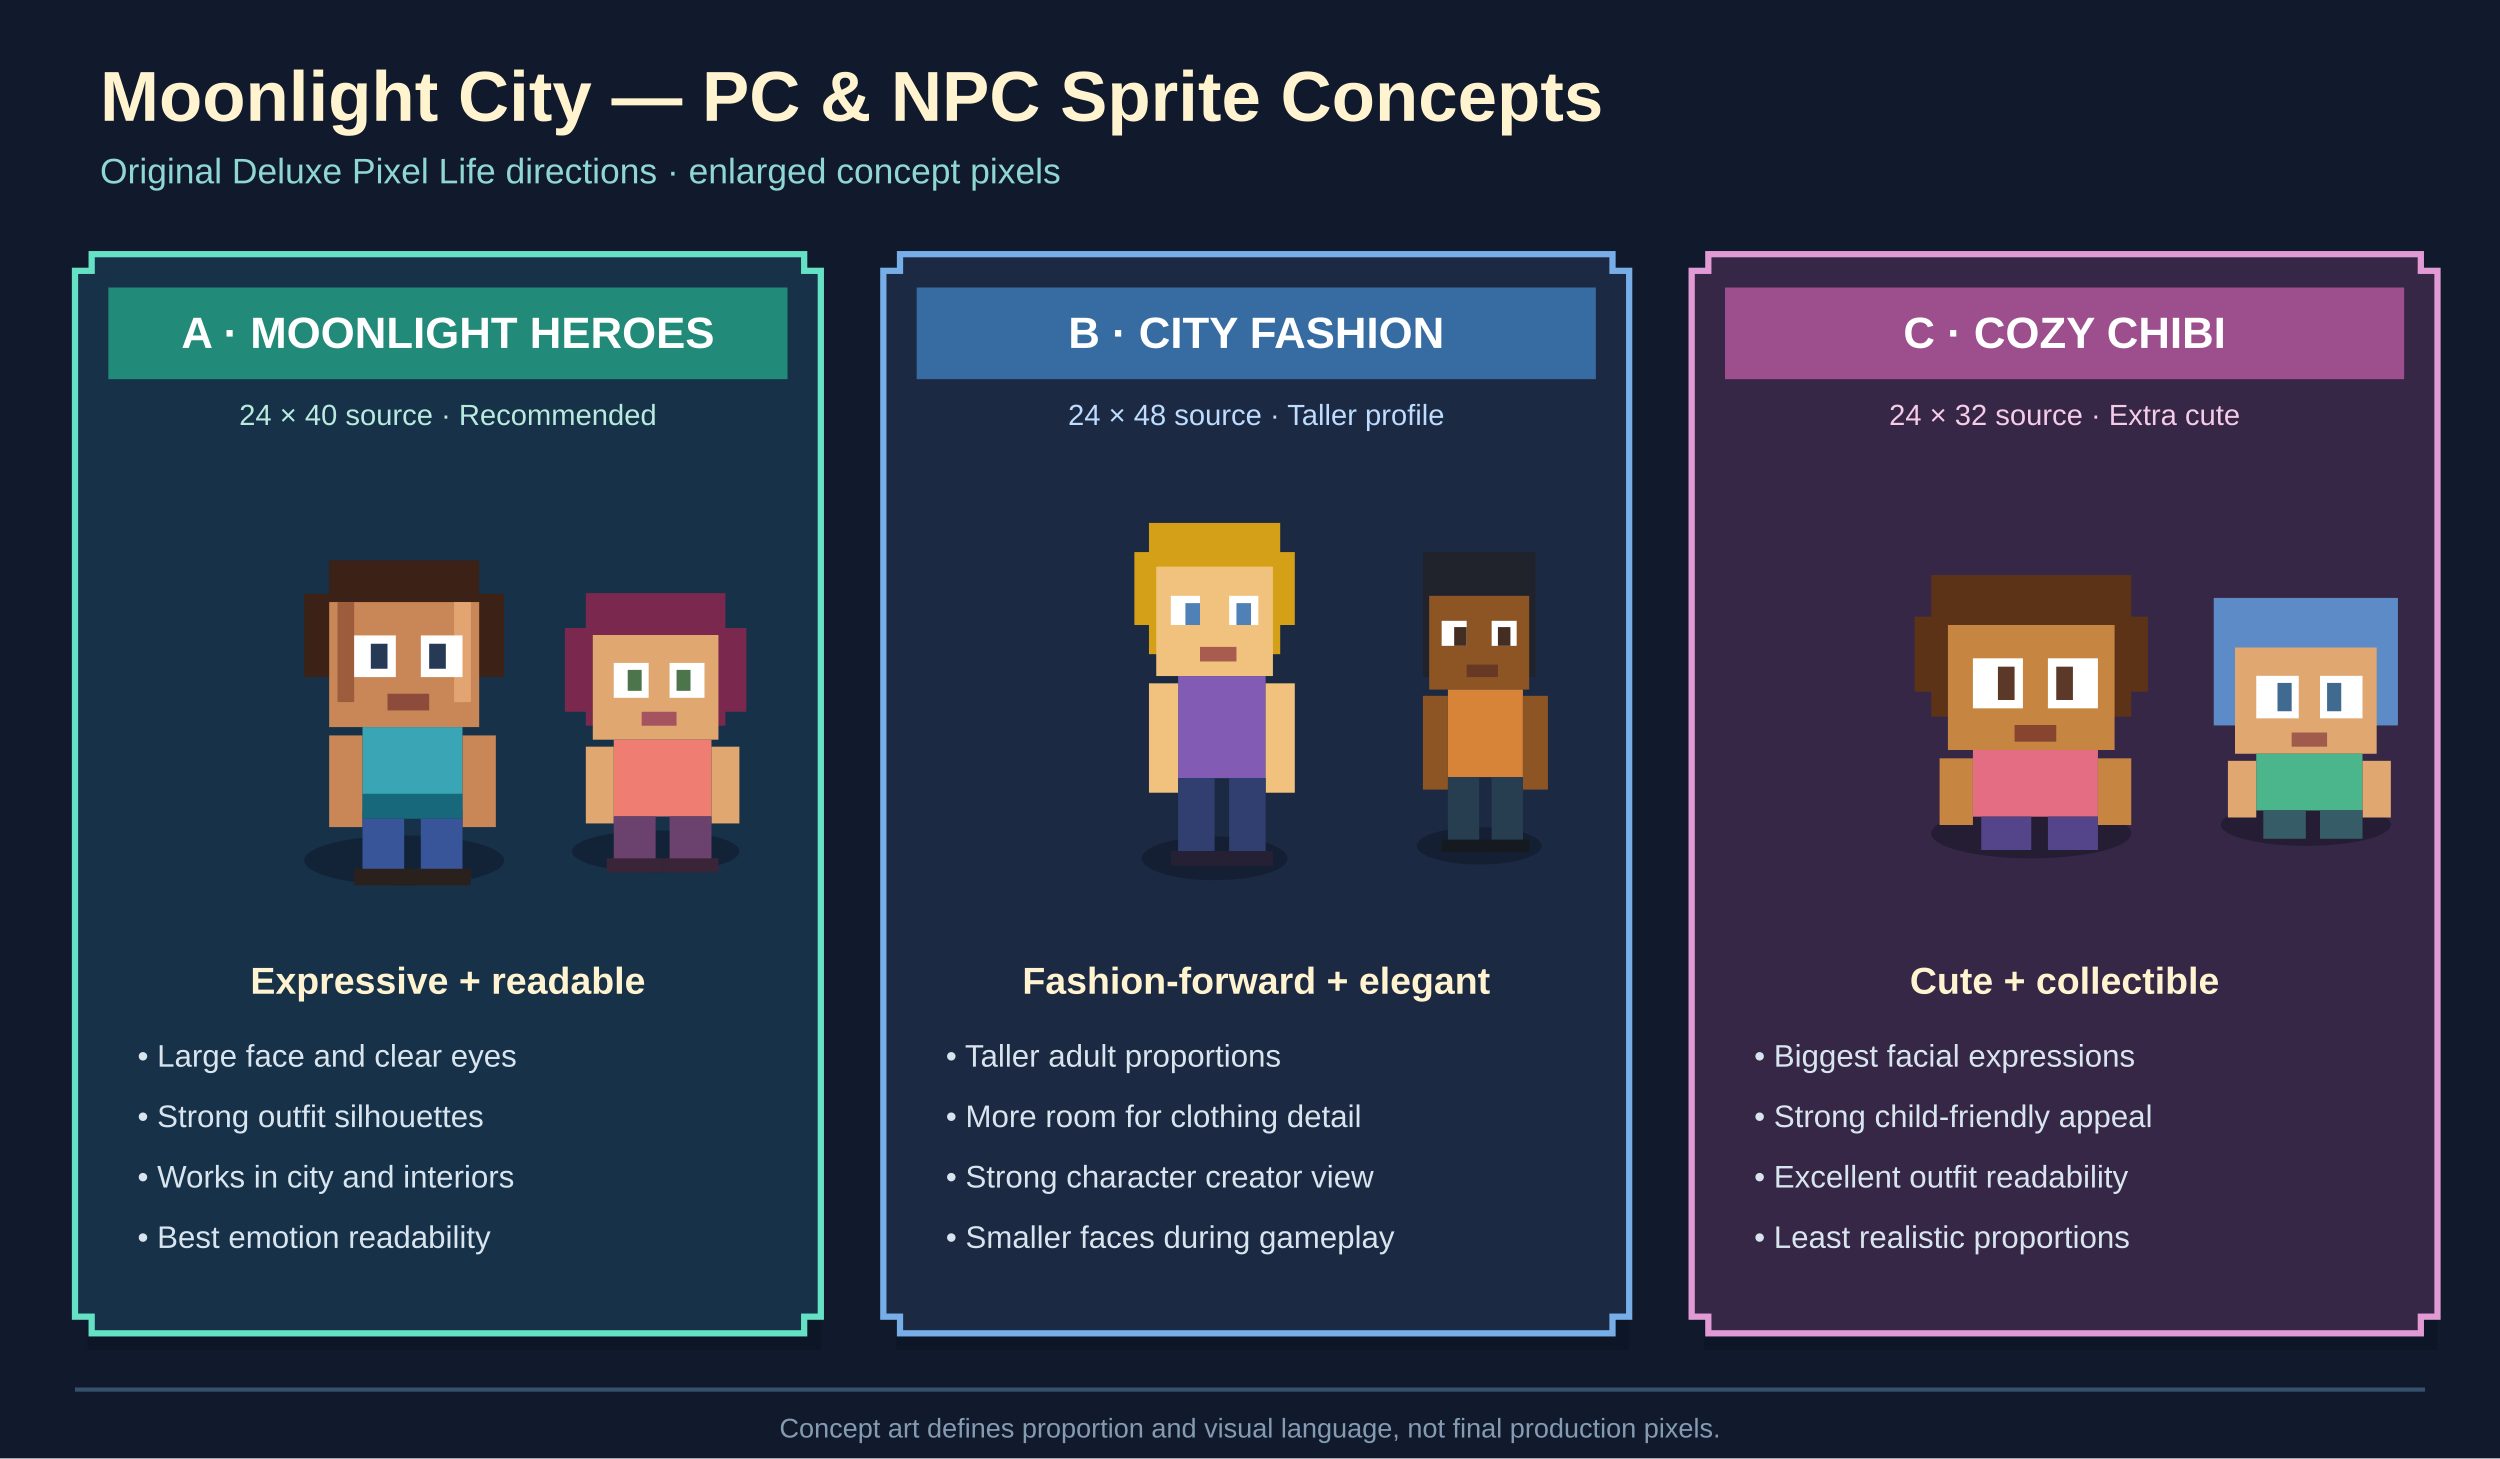
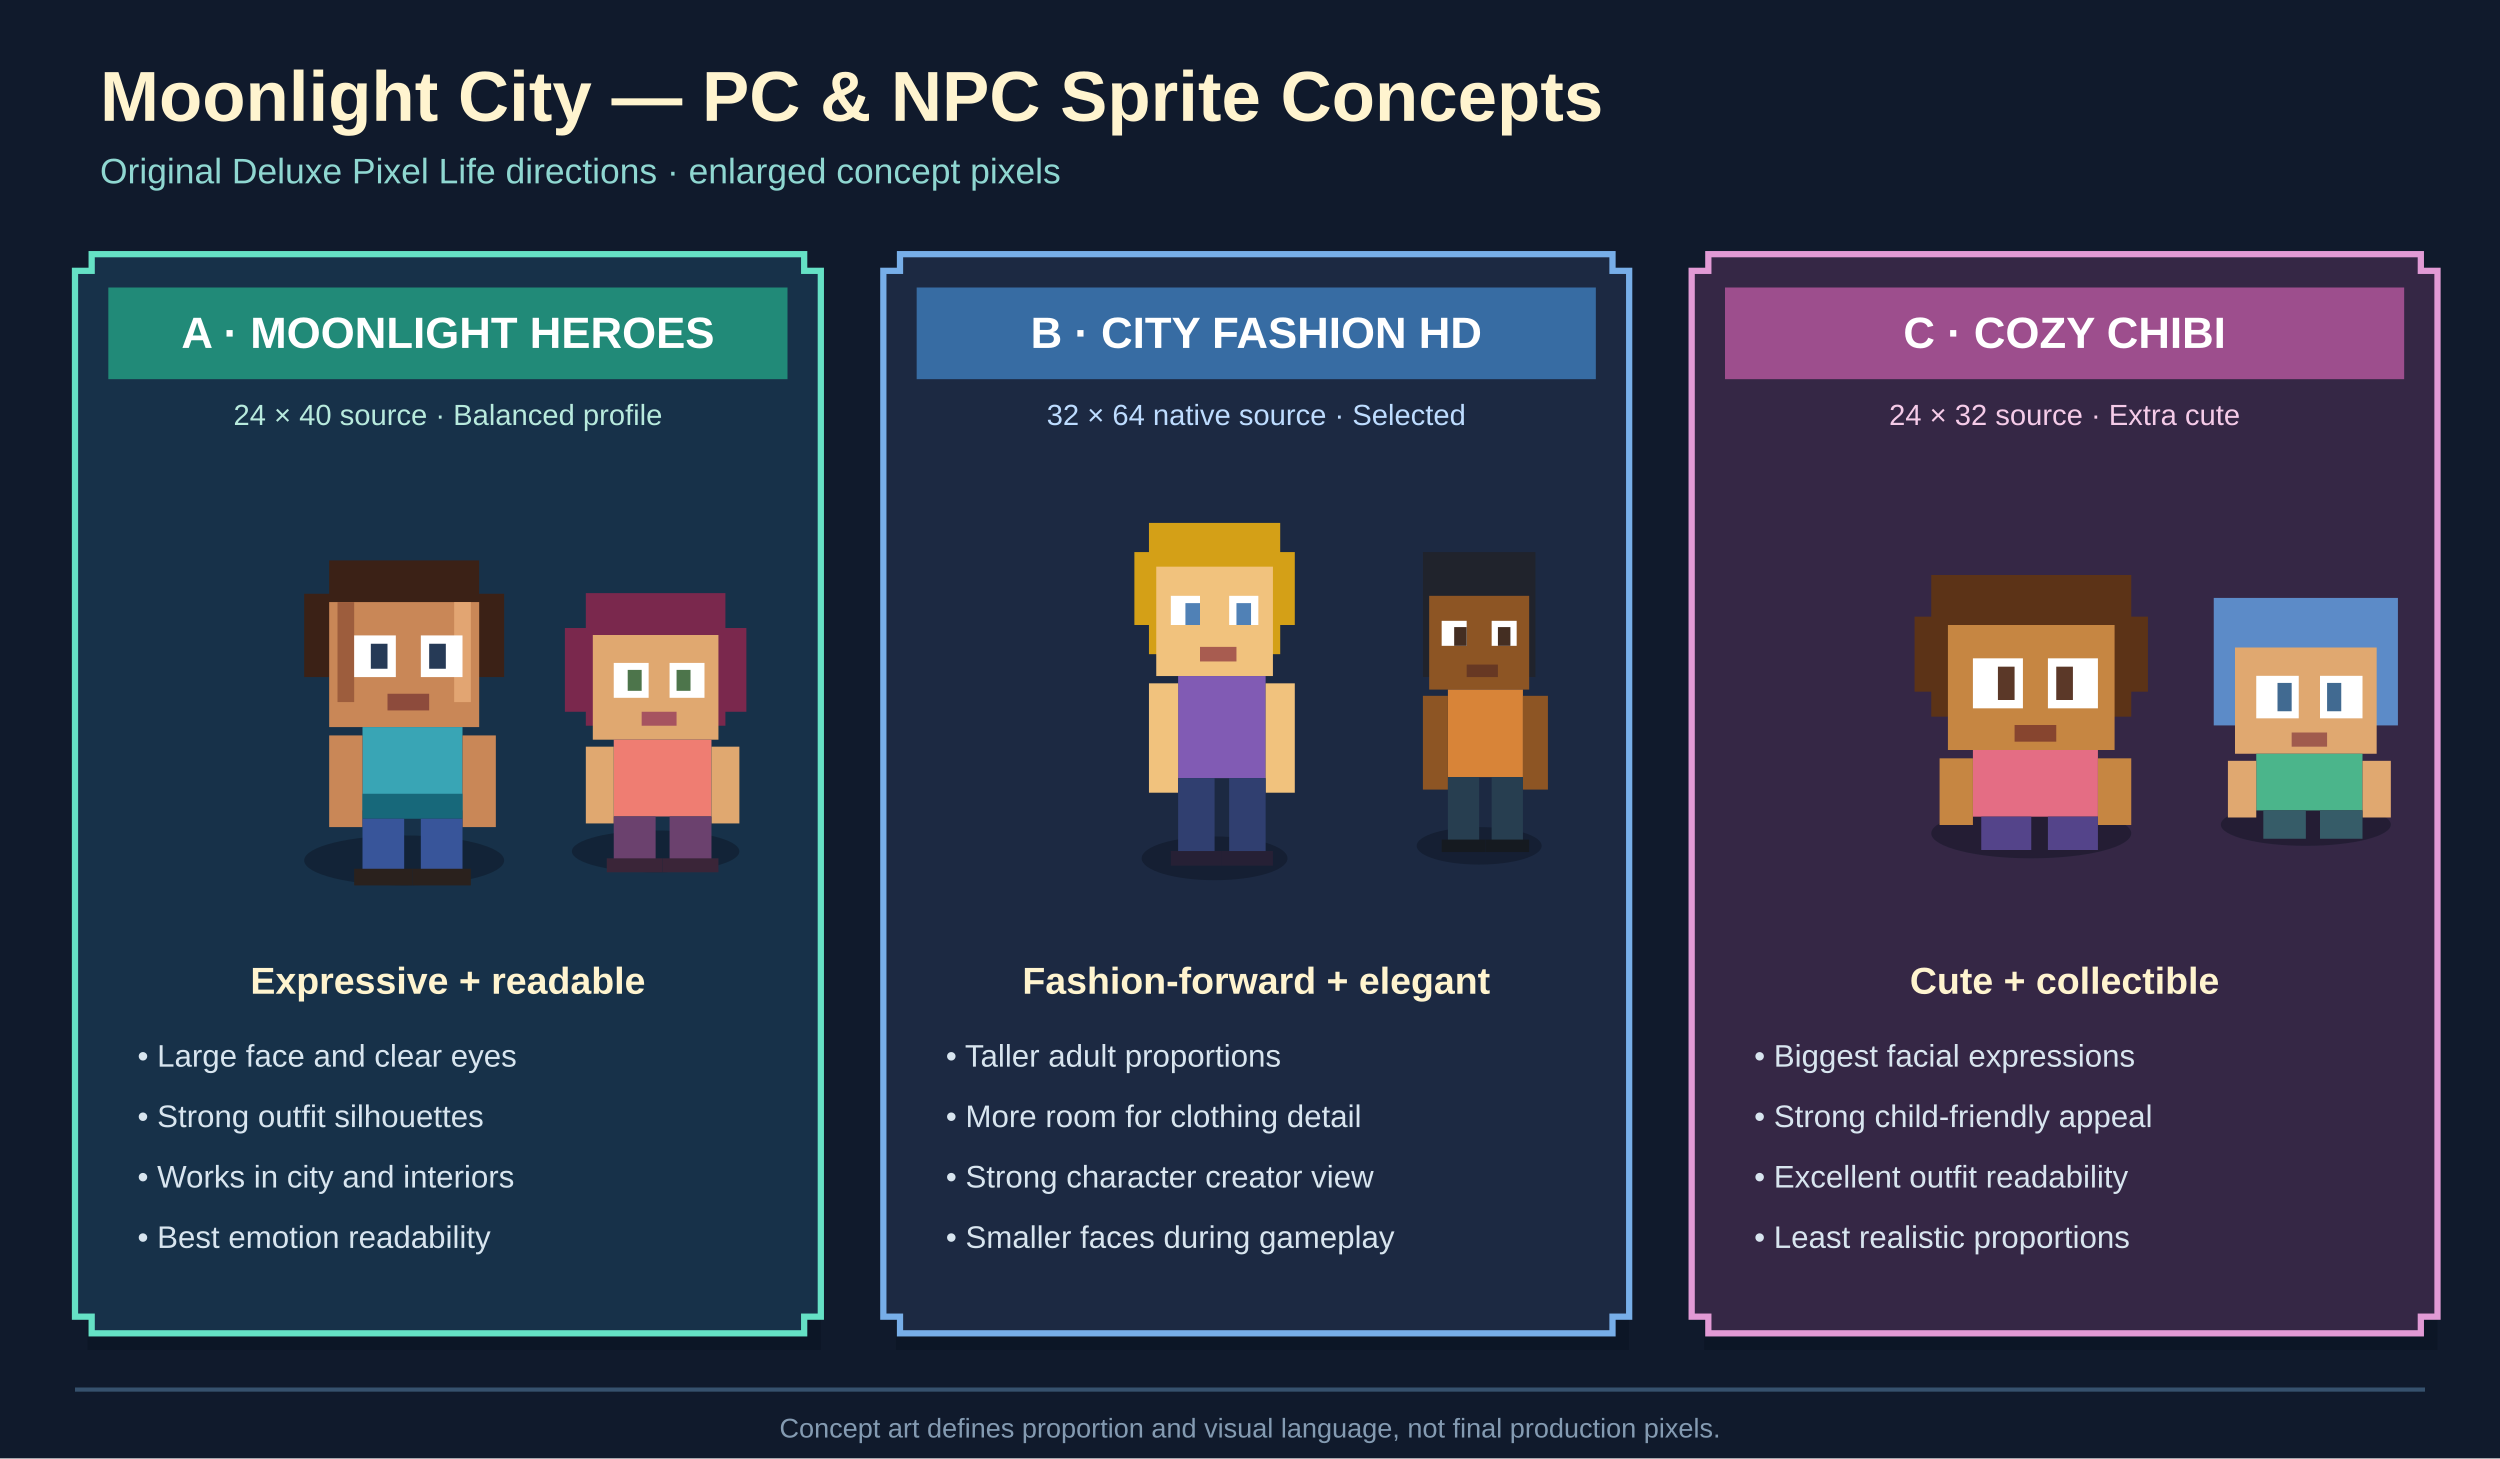
<svg xmlns="http://www.w3.org/2000/svg" width="1200" height="700" viewBox="0 0 1200 700">
  <rect width="1200" height="700" fill="#101a2c" />
  <text x="48" y="58" fill="#fff4cf" font-family="Arial, sans-serif" font-size="34" font-weight="700">Moonlight City — PC &amp; NPC Sprite Concepts</text>
  <text x="48" y="88" fill="#8fd7d1" font-family="Arial, sans-serif" font-size="17">Original Deluxe Pixel Life directions · enlarged concept pixels</text>
  <g transform="translate(36 122)">
    <rect x="6" y="8" width="352" height="518" fill="#08111f" opacity=".5" />
    <path d="M8 0H350V8H358V510H350V518H8V510H0V8H8Z" fill="#173149" stroke="#65e1c5" stroke-width="3" />
    <rect x="16" y="16" width="326" height="44" fill="#218a78" />
    <text x="179" y="45" text-anchor="middle" fill="#fff" font-family="Arial, sans-serif" font-size="21" font-weight="700">A · MOONLIGHT HEROES</text>
-     <text x="179" y="82" text-anchor="middle" fill="#b8eadd" font-family="Arial, sans-serif" font-size="14">24 × 40 source · Recommended</text>
+     <text x="179" y="82" text-anchor="middle" fill="#b8eadd" font-family="Arial, sans-serif" font-size="14">24 × 40 source · Balanced profile</text>
    <g transform="translate(70 135) scale(4)">
      <ellipse cx="22" cy="39" rx="12" ry="3" fill="#09101c" opacity=".4" />
      <rect x="13" y="3" width="18" height="17" fill="#3b2116" />
      <rect x="10" y="7" width="24" height="10" fill="#3b2116" />
      <rect x="13" y="8" width="18" height="15" fill="#c98757" />
      <rect x="14" y="8" width="2" height="12" fill="#9d5d3d" />
      <rect x="28" y="8" width="2" height="12" fill="#e2a572" />
      <rect x="16" y="12" width="5" height="5" fill="#fff" />
      <rect x="24" y="12" width="5" height="5" fill="#fff" />
      <rect x="18" y="13" width="2" height="3" fill="#263a56" />
      <rect x="25" y="13" width="2" height="3" fill="#263a56" />
      <rect x="20" y="19" width="5" height="2" fill="#8d4b3c" />
      <rect x="17" y="23" width="12" height="10" fill="#39a5b5" />
      <rect x="13" y="24" width="4" height="11" fill="#c98757" />
      <rect x="29" y="24" width="4" height="11" fill="#c98757" />
      <rect x="17" y="31" width="12" height="3" fill="#17687a" />
      <rect x="17" y="34" width="5" height="7" fill="#38559a" />
      <rect x="24" y="34" width="5" height="7" fill="#38559a" />
      <rect x="16" y="40" width="7" height="2" fill="#2a211d" />
      <rect x="23" y="40" width="7" height="2" fill="#2a211d" />
    </g>
    <g transform="translate(205 156) scale(3.35)">
      <ellipse cx="22" cy="39" rx="12" ry="3" fill="#09101c" opacity=".4" />
      <rect x="12" y="2" width="20" height="19" fill="#7a284d" />
      <rect x="9" y="7" width="26" height="12" fill="#7a284d" />
      <rect x="13" y="8" width="18" height="15" fill="#e0a870" />
      <rect x="16" y="12" width="5" height="5" fill="#fff" />
      <rect x="24" y="12" width="5" height="5" fill="#fff" />
      <rect x="18" y="13" width="2" height="3" fill="#4d754b" />
      <rect x="25" y="13" width="2" height="3" fill="#4d754b" />
      <rect x="20" y="19" width="5" height="2" fill="#a65360" />
      <rect x="16" y="23" width="14" height="11" fill="#ef7d72" />
      <rect x="12" y="24" width="4" height="11" fill="#e0a870" />
      <rect x="30" y="24" width="4" height="11" fill="#e0a870" />
      <rect x="16" y="34" width="6" height="7" fill="#6b416e" />
      <rect x="24" y="34" width="6" height="7" fill="#6b416e" />
      <rect x="15" y="40" width="8" height="2" fill="#3a2538" />
      <rect x="23" y="40" width="8" height="2" fill="#3a2538" />
    </g>
    <text x="179" y="355" text-anchor="middle" fill="#fff4cf" font-family="Arial, sans-serif" font-size="18" font-weight="700">Expressive + readable</text>
    <text x="30" y="390" fill="#d8e5ef" font-family="Arial, sans-serif" font-size="15">• Large face and clear eyes</text>
    <text x="30" y="419" fill="#d8e5ef" font-family="Arial, sans-serif" font-size="15">• Strong outfit silhouettes</text>
    <text x="30" y="448" fill="#d8e5ef" font-family="Arial, sans-serif" font-size="15">• Works in city and interiors</text>
    <text x="30" y="477" fill="#d8e5ef" font-family="Arial, sans-serif" font-size="15">• Best emotion readability</text>
  </g>
  <g transform="translate(424 122)">
    <rect x="6" y="8" width="352" height="518" fill="#08111f" opacity=".5" />
    <path d="M8 0H350V8H358V510H350V518H8V510H0V8H8Z" fill="#1c2942" stroke="#77aee8" stroke-width="3" />
    <rect x="16" y="16" width="326" height="44" fill="#376ca3" />
-     <text x="179" y="45" text-anchor="middle" fill="#fff" font-family="Arial, sans-serif" font-size="21" font-weight="700">B · CITY FASHION</text>
-     <text x="179" y="82" text-anchor="middle" fill="#bddcff" font-family="Arial, sans-serif" font-size="14">24 × 48 source · Taller profile</text>
+     <text x="179" y="45" text-anchor="middle" fill="#fff" font-family="Arial, sans-serif" font-size="21" font-weight="700">B · CITY FASHION HD</text>
+     <text x="179" y="82" text-anchor="middle" fill="#bddcff" font-family="Arial, sans-serif" font-size="14">32 × 64 native source · Selected</text>
    <g transform="translate(82 122) scale(3.5)">
      <ellipse cx="22" cy="48" rx="10" ry="3" fill="#09101c" opacity=".4" />
      <rect x="13" y="2" width="18" height="18" fill="#d4a017" />
      <rect x="11" y="6" width="22" height="10" fill="#d4a017" />
      <rect x="14" y="8" width="16" height="15" fill="#f1c27d" />
      <rect x="16" y="12" width="4" height="4" fill="#fff" />
      <rect x="24" y="12" width="4" height="4" fill="#fff" />
      <rect x="18" y="13" width="2" height="3" fill="#5081b6" />
      <rect x="25" y="13" width="2" height="3" fill="#5081b6" />
      <rect x="20" y="19" width="5" height="2" fill="#a85c50" />
      <rect x="17" y="23" width="12" height="14" fill="#815bb4" />
      <rect x="13" y="24" width="4" height="15" fill="#f1c27d" />
      <rect x="29" y="24" width="4" height="15" fill="#f1c27d" />
      <rect x="17" y="37" width="5" height="11" fill="#303f70" />
      <rect x="24" y="37" width="5" height="11" fill="#303f70" />
      <rect x="16" y="47" width="7" height="2" fill="#262035" />
      <rect x="23" y="47" width="7" height="2" fill="#262035" />
    </g>
    <g transform="translate(220 140) scale(3)">
      <ellipse cx="22" cy="48" rx="10" ry="3" fill="#09101c" opacity=".4" />
      <rect x="13" y="1" width="18" height="20" fill="#20232c" />
      <rect x="14" y="8" width="16" height="15" fill="#8d5524" />
      <rect x="16" y="12" width="4" height="4" fill="#fff" />
      <rect x="24" y="12" width="4" height="4" fill="#fff" />
      <rect x="18" y="13" width="2" height="3" fill="#442e22" />
      <rect x="25" y="13" width="2" height="3" fill="#442e22" />
      <rect x="20" y="19" width="5" height="2" fill="#673823" />
      <rect x="17" y="23" width="12" height="14" fill="#d88438" />
      <rect x="13" y="24" width="4" height="15" fill="#8d5524" />
      <rect x="29" y="24" width="4" height="15" fill="#8d5524" />
      <rect x="17" y="37" width="5" height="11" fill="#273e50" />
      <rect x="24" y="37" width="5" height="11" fill="#273e50" />
      <rect x="16" y="47" width="7" height="2" fill="#151a20" />
      <rect x="23" y="47" width="7" height="2" fill="#151a20" />
    </g>
    <text x="179" y="355" text-anchor="middle" fill="#fff4cf" font-family="Arial, sans-serif" font-size="18" font-weight="700">Fashion-forward + elegant</text>
    <text x="30" y="390" fill="#d8e5ef" font-family="Arial, sans-serif" font-size="15">• Taller adult proportions</text>
    <text x="30" y="419" fill="#d8e5ef" font-family="Arial, sans-serif" font-size="15">• More room for clothing detail</text>
    <text x="30" y="448" fill="#d8e5ef" font-family="Arial, sans-serif" font-size="15">• Strong character creator view</text>
    <text x="30" y="477" fill="#d8e5ef" font-family="Arial, sans-serif" font-size="15">• Smaller faces during gameplay</text>
  </g>
  <g transform="translate(812 122)">
    <rect x="6" y="8" width="352" height="518" fill="#08111f" opacity=".5" />
    <path d="M8 0H350V8H358V510H350V518H8V510H0V8H8Z" fill="#352745" stroke="#e29ad5" stroke-width="3" />
    <rect x="16" y="16" width="326" height="44" fill="#9d4e8d" />
    <text x="179" y="45" text-anchor="middle" fill="#fff" font-family="Arial, sans-serif" font-size="21" font-weight="700">C · COZY CHIBI</text>
    <text x="179" y="82" text-anchor="middle" fill="#f5cbe8" font-family="Arial, sans-serif" font-size="14">24 × 32 source · Extra cute</text>
    <g transform="translate(75 150) scale(4)">
      <ellipse cx="22" cy="32" rx="12" ry="3" fill="#09101c" opacity=".4" />
      <rect x="10" y="1" width="24" height="17" fill="#5c3317" />
      <rect x="8" y="6" width="28" height="9" fill="#5c3317" />
      <rect x="12" y="7" width="20" height="15" fill="#c68642" />
      <rect x="15" y="11" width="6" height="6" fill="#fff" />
      <rect x="24" y="11" width="6" height="6" fill="#fff" />
      <rect x="18" y="12" width="2" height="4" fill="#5b3828" />
      <rect x="25" y="12" width="2" height="4" fill="#5b3828" />
      <rect x="20" y="19" width="5" height="2" fill="#87452f" />
      <rect x="15" y="22" width="15" height="8" fill="#e46d84" />
      <rect x="11" y="23" width="4" height="8" fill="#c68642" />
      <rect x="30" y="23" width="4" height="8" fill="#c68642" />
      <rect x="16" y="30" width="6" height="4" fill="#54448a" />
      <rect x="24" y="30" width="6" height="4" fill="#54448a" />
    </g>
    <g transform="translate(220 165) scale(3.4)">
      <ellipse cx="22" cy="32" rx="12" ry="3" fill="#09101c" opacity=".4" />
      <rect x="9" y="0" width="26" height="18" fill="#5c8bc8" />
      <rect x="12" y="7" width="20" height="15" fill="#e0a870" />
      <rect x="15" y="11" width="6" height="6" fill="#fff" />
      <rect x="24" y="11" width="6" height="6" fill="#fff" />
      <rect x="18" y="12" width="2" height="4" fill="#416a91" />
      <rect x="25" y="12" width="2" height="4" fill="#416a91" />
      <rect x="20" y="19" width="5" height="2" fill="#a05b4d" />
      <rect x="15" y="22" width="15" height="8" fill="#4bb58b" />
      <rect x="11" y="23" width="4" height="8" fill="#e0a870" />
      <rect x="30" y="23" width="4" height="8" fill="#e0a870" />
      <rect x="16" y="30" width="6" height="4" fill="#365c68" />
      <rect x="24" y="30" width="6" height="4" fill="#365c68" />
    </g>
    <text x="179" y="355" text-anchor="middle" fill="#fff4cf" font-family="Arial, sans-serif" font-size="18" font-weight="700">Cute + collectible</text>
    <text x="30" y="390" fill="#d8e5ef" font-family="Arial, sans-serif" font-size="15">• Biggest facial expressions</text>
    <text x="30" y="419" fill="#d8e5ef" font-family="Arial, sans-serif" font-size="15">• Strong child-friendly appeal</text>
    <text x="30" y="448" fill="#d8e5ef" font-family="Arial, sans-serif" font-size="15">• Excellent outfit readability</text>
    <text x="30" y="477" fill="#d8e5ef" font-family="Arial, sans-serif" font-size="15">• Least realistic proportions</text>
  </g>
  <rect x="36" y="666" width="1128" height="2" fill="#36516d" />
  <text x="600" y="690" text-anchor="middle" fill="#849bb2" font-family="Arial, sans-serif" font-size="13">Concept art defines proportion and visual language, not final production pixels.</text>
</svg>
